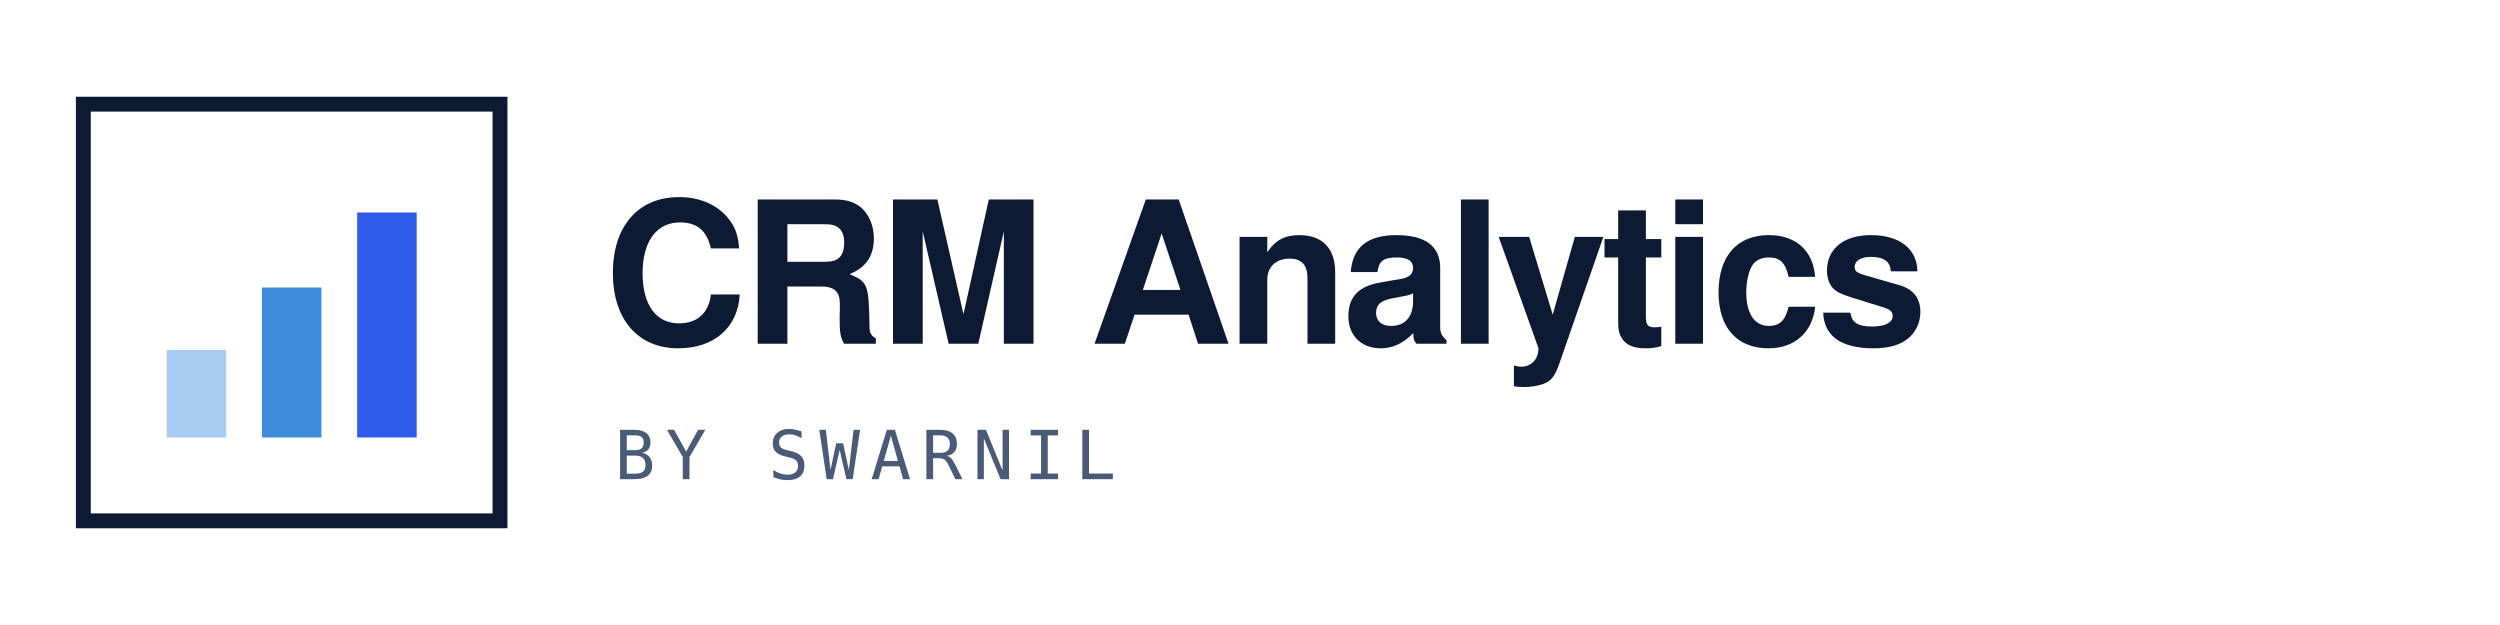
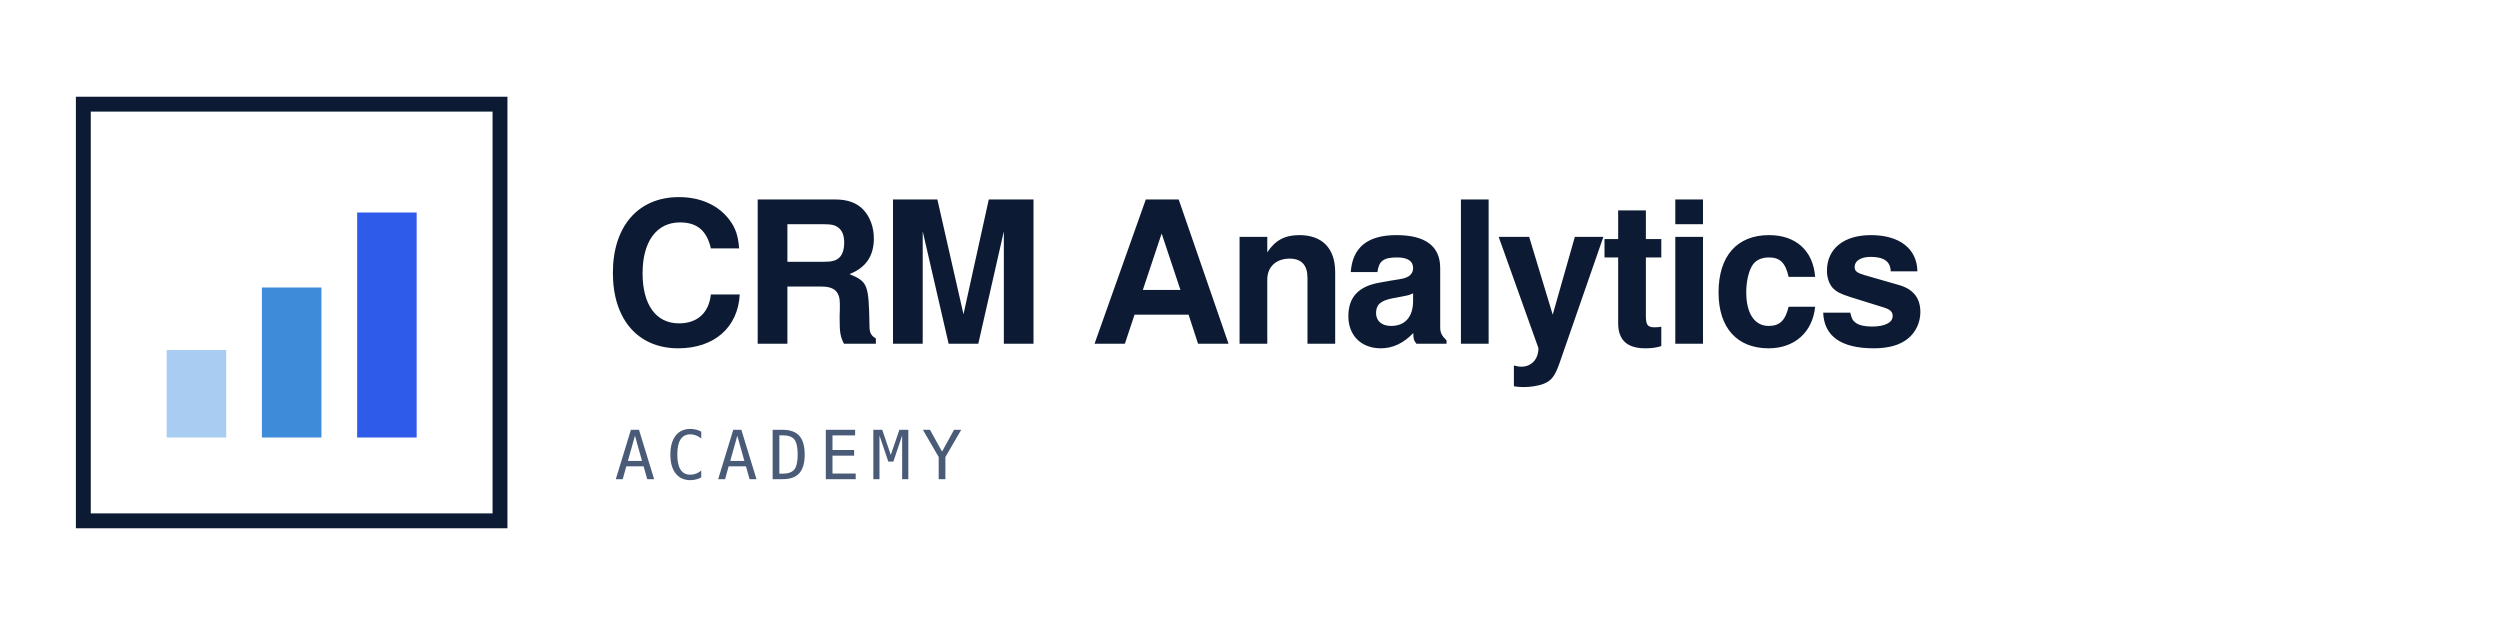
<svg xmlns="http://www.w3.org/2000/svg" width="960" height="240" viewBox="0 0 960 240">
  <defs />
  <rect x="32" y="40" width="160" height="160" fill="none" stroke="#0C1B33" stroke-width="5.714" />
  <rect x="64" y="134.4" width="22.857" height="33.6" fill="#A8CCF2" />
  <rect x="100.571" y="110.4" width="22.857" height="57.6" fill="#3D8BD9" />
  <rect x="137.143" y="81.6" width="22.857" height="86.4" fill="#2F5BEA" />
  <text x="232" y="132" font-family="'Schibsted Grotesk', 'Helvetica Neue', Helvetica, Arial, sans-serif" font-weight="800" font-size="76" letter-spacing="-2" fill="#0C1B33">CRM Analytics</text>
-   <text x="236" y="184" font-family="'IBM Plex Mono', 'SF Mono', Menlo, Consolas, monospace" font-size="26" letter-spacing="4" fill="#4A5B78">BY SWARNIL</text>
+   <text x="236" y="184" font-family="'IBM Plex Mono', 'SF Mono', Menlo, Consolas, monospace" font-size="26" letter-spacing="4" fill="#4A5B78">ACADEMY</text>
</svg>
